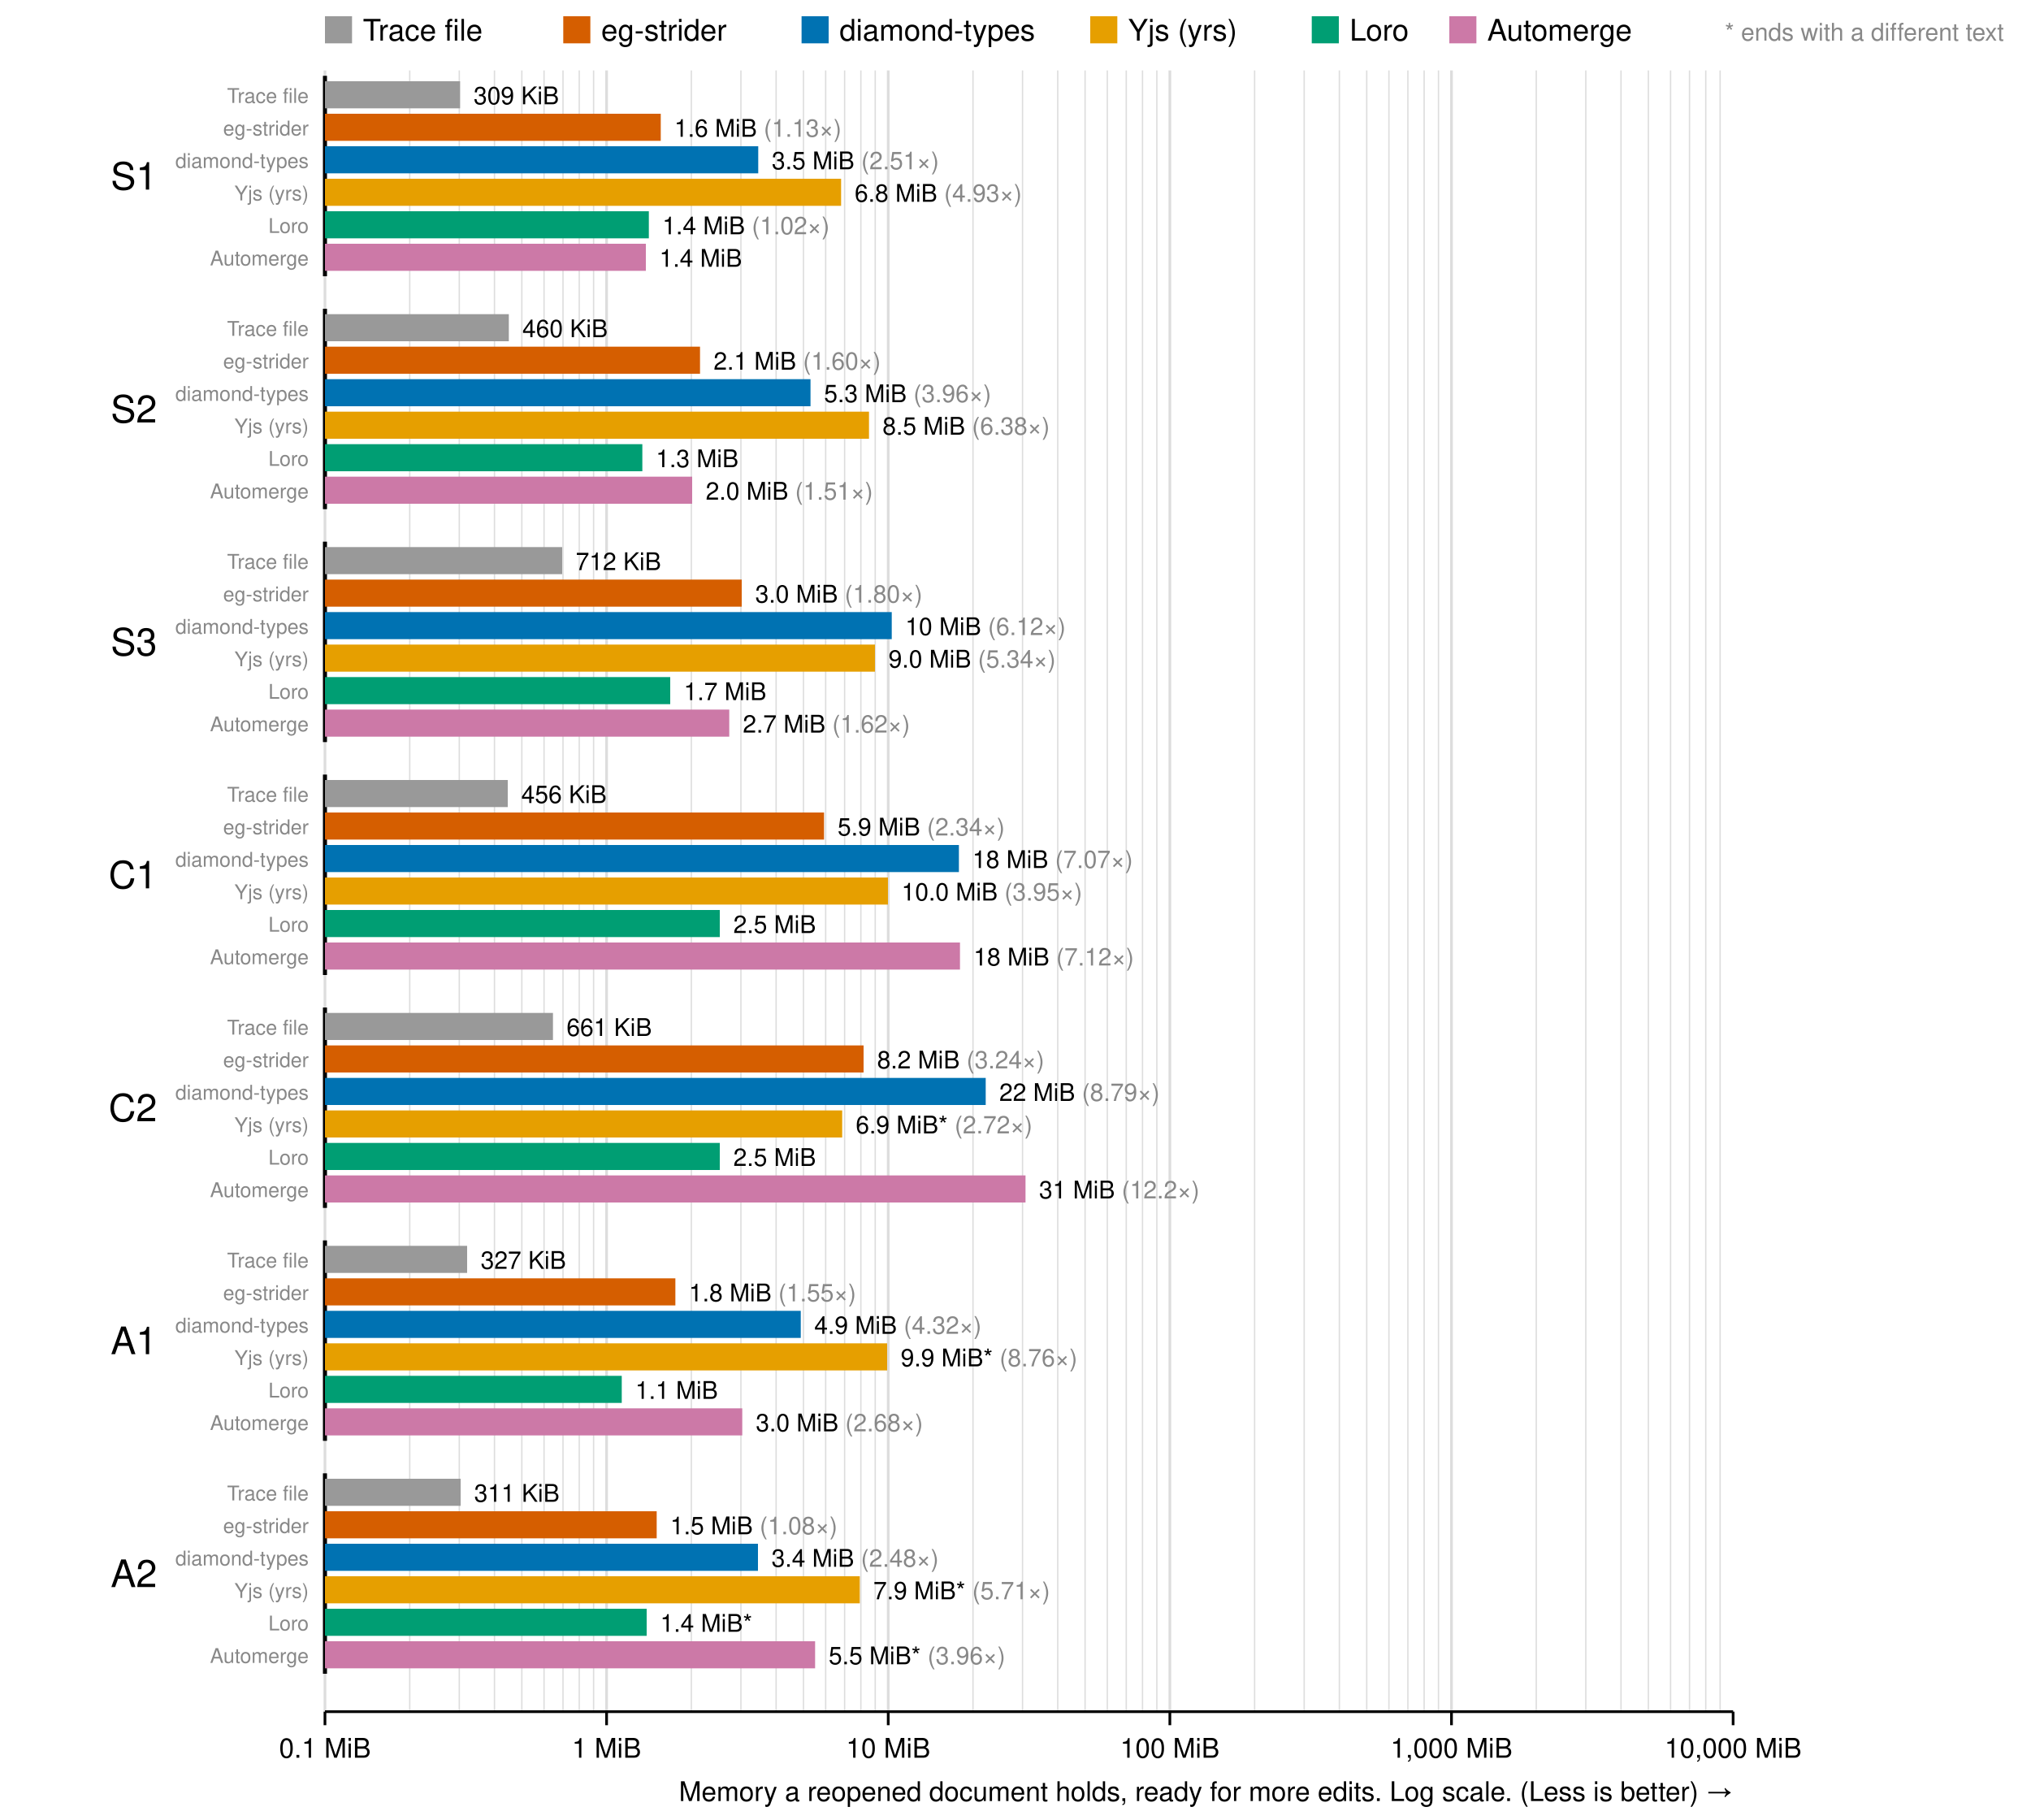
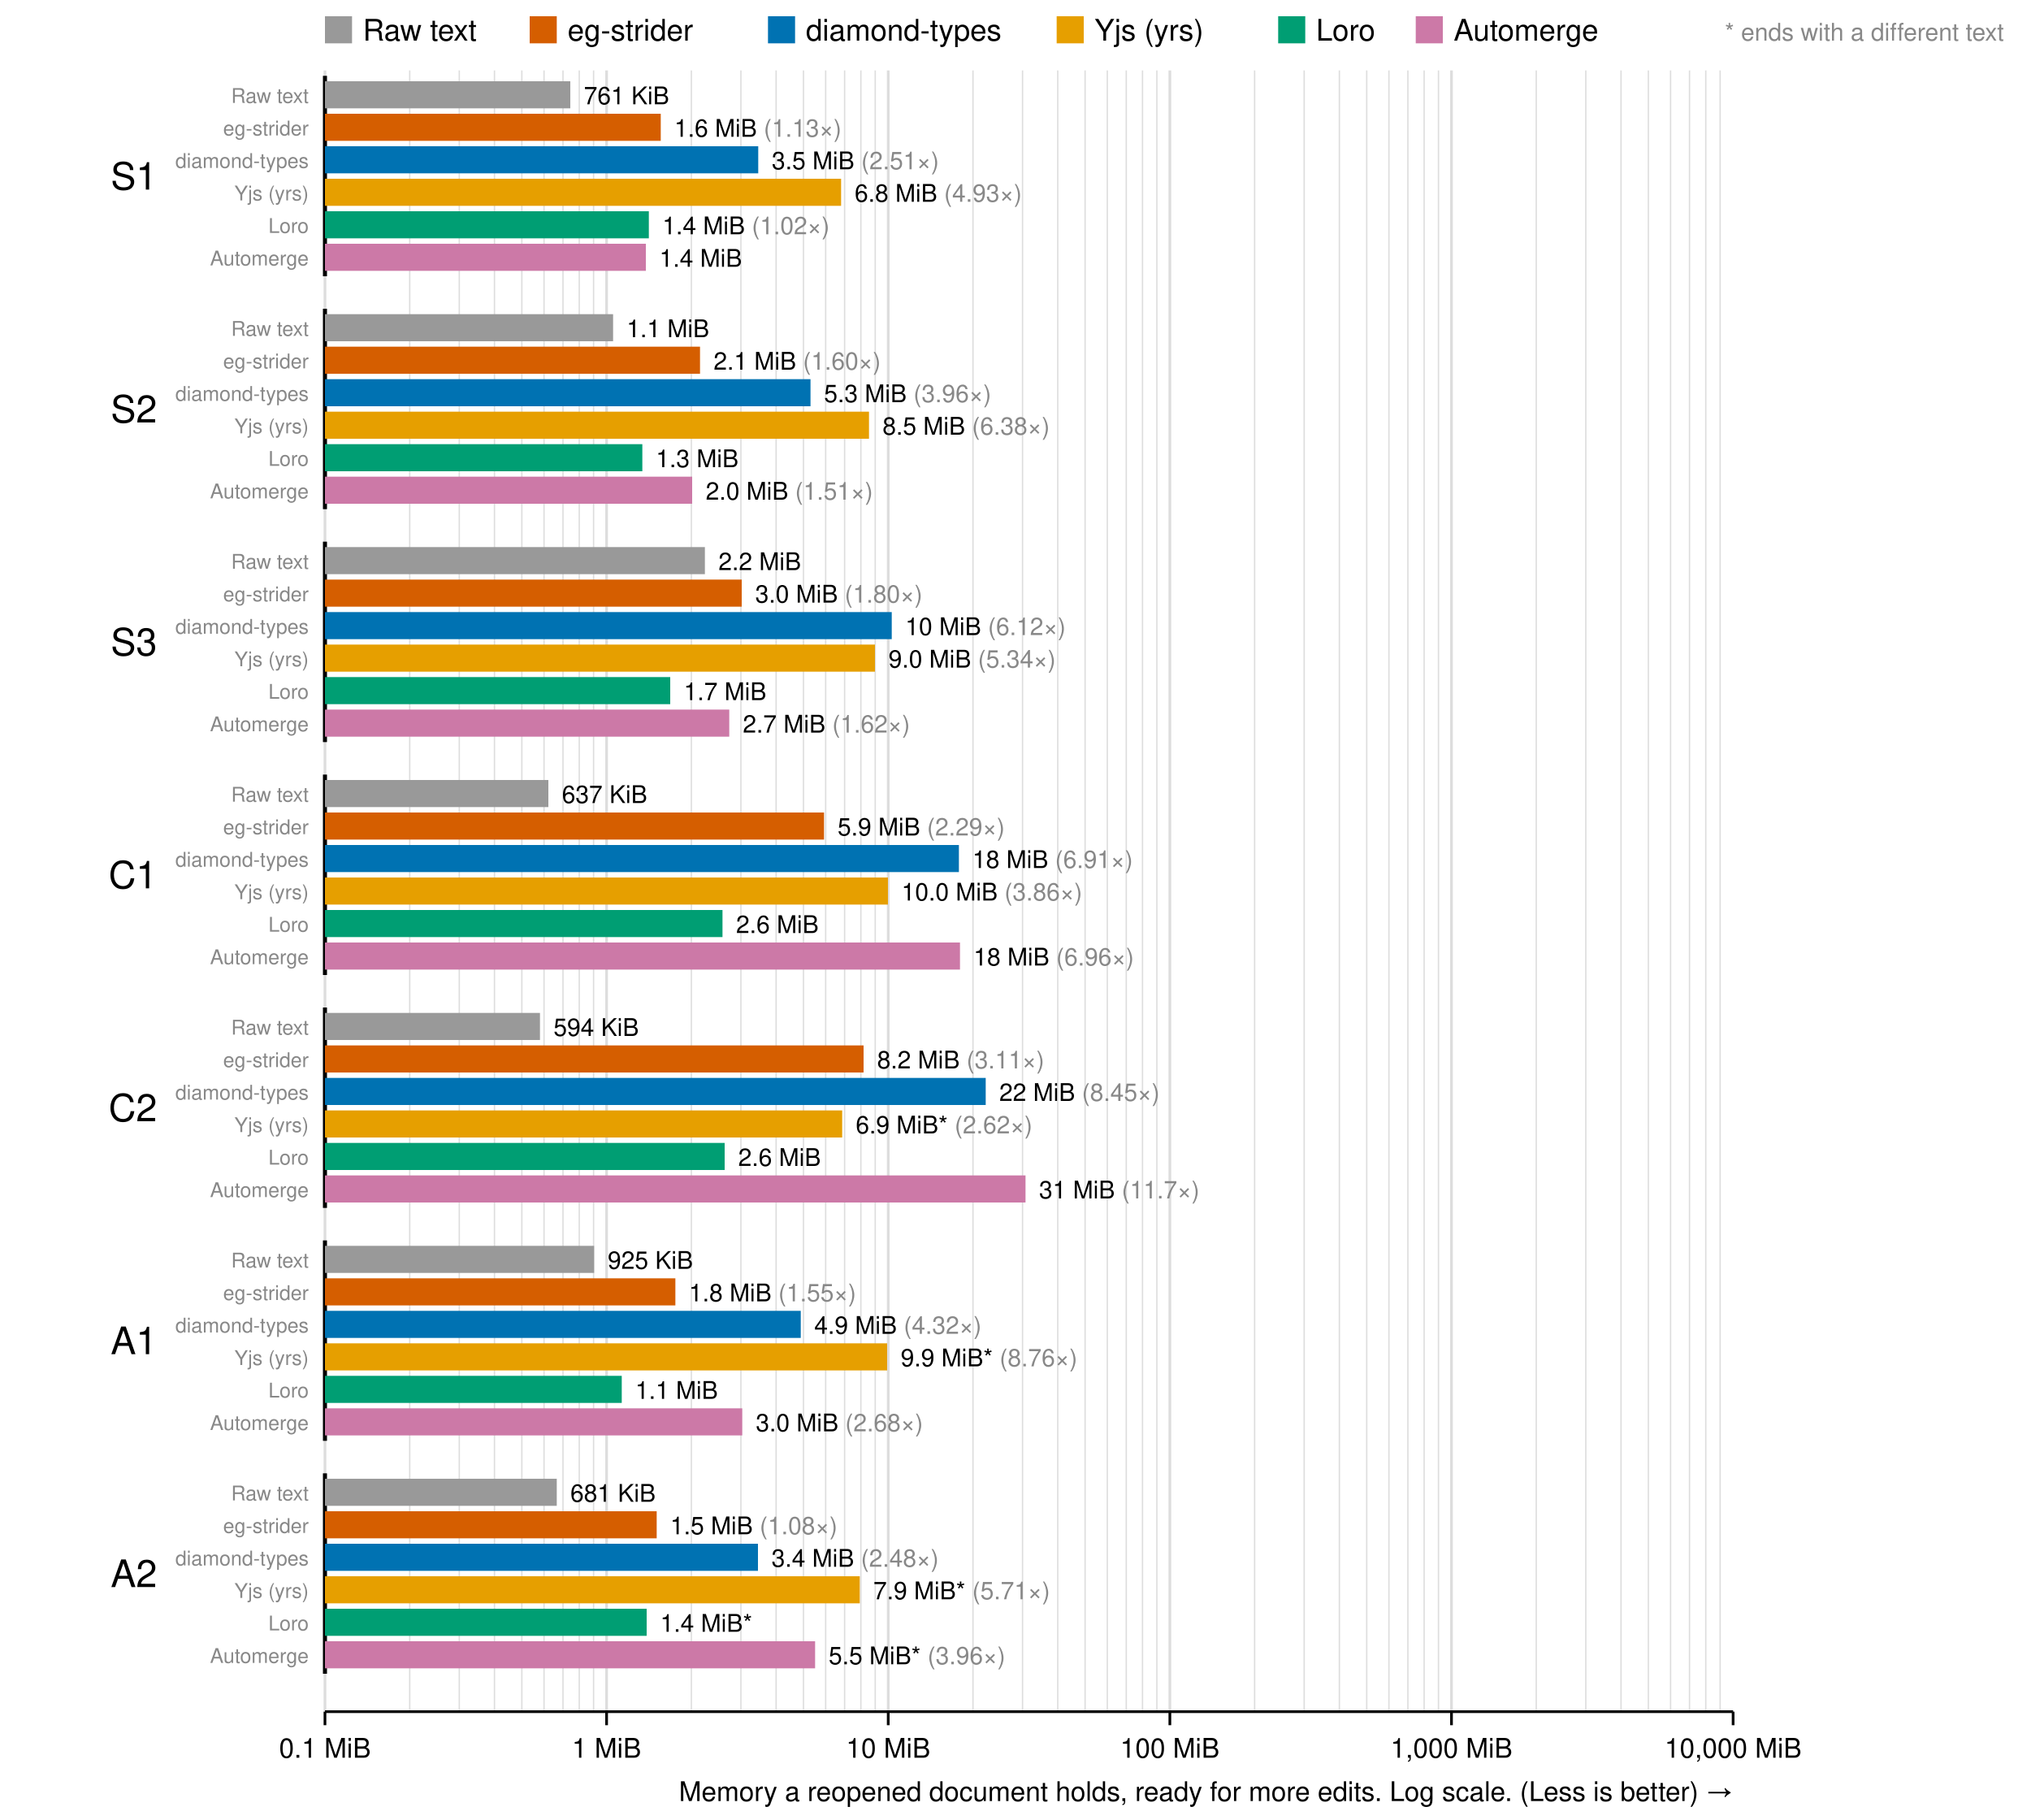
<svg xmlns="http://www.w3.org/2000/svg" viewBox="0 0 750 672" font-family="Helvetica, Arial, sans-serif">
  <rect width="750" height="672" fill="white" />
  <rect x="120" y="6" width="10" height="10" fill="#999999" />
-   <text x="134" y="15" font-size="11">Trace file</text>
-   <rect x="208.0" y="6" width="10" height="10" fill="#d55e00" />
-   <text x="222.0" y="15" font-size="11">eg-strider</text>
-   <rect x="296.0" y="6" width="10" height="10" fill="#0072b2" />
-   <text x="310.0" y="15" font-size="11">diamond-types</text>
-   <rect x="402.6" y="6" width="10" height="10" fill="#e69f00" />
-   <text x="416.6" y="15" font-size="11">Yjs (yrs)</text>
-   <rect x="484.4" y="6" width="10" height="10" fill="#009e73" />
-   <text x="498.4" y="15" font-size="11">Loro</text>
-   <rect x="535.2" y="6" width="10" height="10" fill="#cc79a7" />
-   <text x="549.2" y="15" font-size="11">Automerge</text>
+   <text x="134" y="15" font-size="11">Raw text</text>
+   <rect x="195.6" y="6" width="10" height="10" fill="#d55e00" />
+   <text x="209.6" y="15" font-size="11">eg-strider</text>
+   <rect x="283.6" y="6" width="10" height="10" fill="#0072b2" />
+   <text x="297.6" y="15" font-size="11">diamond-types</text>
+   <rect x="390.2" y="6" width="10" height="10" fill="#e69f00" />
+   <text x="404.2" y="15" font-size="11">Yjs (yrs)</text>
+   <rect x="472" y="6" width="10" height="10" fill="#009e73" />
+   <text x="486" y="15" font-size="11">Loro</text>
+   <rect x="522.8" y="6" width="10" height="10" fill="#cc79a7" />
+   <text x="536.8" y="15" font-size="11">Automerge</text>
  <text x="740" y="15" font-size="9" fill="#888" text-anchor="end">* ends with a different text</text>
  <line x1="120.0" y1="26" x2="120.0" y2="632" stroke="#ddd" stroke-width="1" />
  <line x1="151.3" y1="26" x2="151.3" y2="632" stroke="#ddd" stroke-width="0.5" />
  <line x1="169.6" y1="26" x2="169.6" y2="632" stroke="#ddd" stroke-width="0.5" />
  <line x1="182.6" y1="26" x2="182.6" y2="632" stroke="#ddd" stroke-width="0.5" />
  <line x1="192.7" y1="26" x2="192.7" y2="632" stroke="#ddd" stroke-width="0.5" />
  <line x1="200.9" y1="26" x2="200.9" y2="632" stroke="#ddd" stroke-width="0.5" />
  <line x1="207.9" y1="26" x2="207.9" y2="632" stroke="#ddd" stroke-width="0.5" />
  <line x1="213.9" y1="26" x2="213.9" y2="632" stroke="#ddd" stroke-width="0.5" />
  <line x1="219.2" y1="26" x2="219.2" y2="632" stroke="#ddd" stroke-width="0.5" />
  <line x1="224.0" y1="26" x2="224.0" y2="632" stroke="#ddd" stroke-width="1" />
  <line x1="255.3" y1="26" x2="255.3" y2="632" stroke="#ddd" stroke-width="0.5" />
  <line x1="273.6" y1="26" x2="273.6" y2="632" stroke="#ddd" stroke-width="0.5" />
  <line x1="286.6" y1="26" x2="286.6" y2="632" stroke="#ddd" stroke-width="0.5" />
  <line x1="296.7" y1="26" x2="296.7" y2="632" stroke="#ddd" stroke-width="0.5" />
  <line x1="304.9" y1="26" x2="304.9" y2="632" stroke="#ddd" stroke-width="0.5" />
  <line x1="311.9" y1="26" x2="311.9" y2="632" stroke="#ddd" stroke-width="0.5" />
  <line x1="317.9" y1="26" x2="317.9" y2="632" stroke="#ddd" stroke-width="0.5" />
  <line x1="323.2" y1="26" x2="323.2" y2="632" stroke="#ddd" stroke-width="0.5" />
  <line x1="328.0" y1="26" x2="328.0" y2="632" stroke="#ddd" stroke-width="1" />
  <line x1="359.3" y1="26" x2="359.3" y2="632" stroke="#ddd" stroke-width="0.5" />
  <line x1="377.6" y1="26" x2="377.6" y2="632" stroke="#ddd" stroke-width="0.5" />
  <line x1="390.6" y1="26" x2="390.6" y2="632" stroke="#ddd" stroke-width="0.5" />
  <line x1="400.7" y1="26" x2="400.7" y2="632" stroke="#ddd" stroke-width="0.5" />
  <line x1="408.9" y1="26" x2="408.9" y2="632" stroke="#ddd" stroke-width="0.5" />
  <line x1="415.9" y1="26" x2="415.9" y2="632" stroke="#ddd" stroke-width="0.5" />
  <line x1="421.9" y1="26" x2="421.9" y2="632" stroke="#ddd" stroke-width="0.5" />
  <line x1="427.2" y1="26" x2="427.2" y2="632" stroke="#ddd" stroke-width="0.5" />
  <line x1="432.0" y1="26" x2="432.0" y2="632" stroke="#ddd" stroke-width="1" />
  <line x1="463.3" y1="26" x2="463.3" y2="632" stroke="#ddd" stroke-width="0.5" />
  <line x1="481.6" y1="26" x2="481.6" y2="632" stroke="#ddd" stroke-width="0.5" />
  <line x1="494.6" y1="26" x2="494.6" y2="632" stroke="#ddd" stroke-width="0.5" />
  <line x1="504.7" y1="26" x2="504.7" y2="632" stroke="#ddd" stroke-width="0.5" />
  <line x1="512.9" y1="26" x2="512.9" y2="632" stroke="#ddd" stroke-width="0.5" />
  <line x1="519.9" y1="26" x2="519.9" y2="632" stroke="#ddd" stroke-width="0.5" />
  <line x1="525.9" y1="26" x2="525.9" y2="632" stroke="#ddd" stroke-width="0.5" />
  <line x1="531.2" y1="26" x2="531.2" y2="632" stroke="#ddd" stroke-width="0.5" />
  <line x1="536.0" y1="26" x2="536.0" y2="632" stroke="#ddd" stroke-width="1" />
  <line x1="567.3" y1="26" x2="567.3" y2="632" stroke="#ddd" stroke-width="0.5" />
  <line x1="585.6" y1="26" x2="585.6" y2="632" stroke="#ddd" stroke-width="0.5" />
  <line x1="598.6" y1="26" x2="598.6" y2="632" stroke="#ddd" stroke-width="0.5" />
  <line x1="608.7" y1="26" x2="608.7" y2="632" stroke="#ddd" stroke-width="0.5" />
  <line x1="616.9" y1="26" x2="616.9" y2="632" stroke="#ddd" stroke-width="0.5" />
  <line x1="623.9" y1="26" x2="623.9" y2="632" stroke="#ddd" stroke-width="0.5" />
  <line x1="629.9" y1="26" x2="629.9" y2="632" stroke="#ddd" stroke-width="0.5" />
  <line x1="635.2" y1="26" x2="635.2" y2="632" stroke="#ddd" stroke-width="0.5" />
  <line x1="120.0" y1="632" x2="120.0" y2="637" stroke="black" />
  <text x="120.0" y="649" font-size="10" text-anchor="middle">0.1 MiB</text>
  <line x1="224.0" y1="632" x2="224.0" y2="637" stroke="black" />
  <text x="224.0" y="649" font-size="10" text-anchor="middle">1 MiB</text>
  <line x1="328.0" y1="632" x2="328.0" y2="637" stroke="black" />
  <text x="328.0" y="649" font-size="10" text-anchor="middle">10 MiB</text>
  <line x1="432.0" y1="632" x2="432.0" y2="637" stroke="black" />
  <text x="432.0" y="649" font-size="10" text-anchor="middle">100 MiB</text>
  <line x1="536.0" y1="632" x2="536.0" y2="637" stroke="black" />
  <text x="536.0" y="649" font-size="10" text-anchor="middle">1,000 MiB</text>
  <line x1="640.0" y1="632" x2="640.0" y2="637" stroke="black" />
  <text x="640.0" y="649" font-size="10" text-anchor="middle">10,000 MiB</text>
  <line x1="120" y1="632" x2="640" y2="632" stroke="black" />
  <text x="640" y="665" font-size="10" text-anchor="end">Memory a reopened document holds, ready for more edits. Log scale. (Less is better) →</text>
  <text x="58" y="70.0" font-size="14" text-anchor="end">S1</text>
  <line x1="120" y1="28" x2="120" y2="102" stroke="black" stroke-width="1.5" />
-   <text x="114" y="38" font-size="7.5" fill="#888" text-anchor="end">Trace file</text>
-   <rect x="120" y="30" width="49.9" height="10" fill="#999999" />
-   <text x="174.9" y="38.5" font-size="9">309 KiB</text>
+   <text x="114" y="38" font-size="7.5" fill="#888" text-anchor="end">Raw text</text>
+   <rect x="120" y="30" width="90.6" height="10" fill="#999999" />
+   <text x="215.6" y="38.5" font-size="9">761 KiB</text>
  <text x="114" y="50" font-size="7.5" fill="#888" text-anchor="end">eg-strider</text>
  <rect x="120" y="42" width="124.0" height="10" fill="#d55e00" />
  <text x="249.0" y="50.5" font-size="9">1.6 MiB <tspan fill="#888">(1.13×)</tspan>
  </text>
  <text x="114" y="62" font-size="7.5" fill="#888" text-anchor="end">diamond-types</text>
  <rect x="120" y="54" width="160.0" height="10" fill="#0072b2" />
  <text x="285.0" y="62.5" font-size="9">3.5 MiB <tspan fill="#888">(2.51×)</tspan>
  </text>
  <text x="114" y="74" font-size="7.5" fill="#888" text-anchor="end">Yjs (yrs)</text>
  <rect x="120" y="66" width="190.6" height="10" fill="#e69f00" />
  <text x="315.6" y="74.5" font-size="9">6.8 MiB <tspan fill="#888">(4.93×)</tspan>
  </text>
  <text x="114" y="86" font-size="7.5" fill="#888" text-anchor="end">Loro</text>
  <rect x="120" y="78" width="119.6" height="10" fill="#009e73" />
  <text x="244.6" y="86.5" font-size="9">1.4 MiB <tspan fill="#888">(1.02×)</tspan>
  </text>
  <text x="114" y="98" font-size="7.5" fill="#888" text-anchor="end">Automerge</text>
  <rect x="120" y="90" width="118.5" height="10" fill="#cc79a7" />
  <text x="243.5" y="98.5" font-size="9">1.4 MiB</text>
  <text x="58" y="156.0" font-size="14" text-anchor="end">S2</text>
  <line x1="120" y1="114" x2="120" y2="188" stroke="black" stroke-width="1.5" />
-   <text x="114" y="124" font-size="7.5" fill="#888" text-anchor="end">Trace file</text>
-   <rect x="120" y="116" width="67.9" height="10" fill="#999999" />
-   <text x="192.9" y="124.5" font-size="9">460 KiB</text>
+   <text x="114" y="124" font-size="7.5" fill="#888" text-anchor="end">Raw text</text>
+   <rect x="120" y="116" width="106.4" height="10" fill="#999999" />
+   <text x="231.4" y="124.5" font-size="9">1.1 MiB</text>
  <text x="114" y="136" font-size="7.5" fill="#888" text-anchor="end">eg-strider</text>
  <rect x="120" y="128" width="138.5" height="10" fill="#d55e00" />
  <text x="263.5" y="136.5" font-size="9">2.1 MiB <tspan fill="#888">(1.60×)</tspan>
  </text>
  <text x="114" y="148" font-size="7.5" fill="#888" text-anchor="end">diamond-types</text>
  <rect x="120" y="140" width="179.3" height="10" fill="#0072b2" />
  <text x="304.3" y="148.5" font-size="9">5.3 MiB <tspan fill="#888">(3.96×)</tspan>
  </text>
  <text x="114" y="160" font-size="7.5" fill="#888" text-anchor="end">Yjs (yrs)</text>
  <rect x="120" y="152" width="200.9" height="10" fill="#e69f00" />
  <text x="325.9" y="160.5" font-size="9">8.5 MiB <tspan fill="#888">(6.38×)</tspan>
  </text>
  <text x="114" y="172" font-size="7.5" fill="#888" text-anchor="end">Loro</text>
  <rect x="120" y="164" width="117.2" height="10" fill="#009e73" />
  <text x="242.2" y="172.5" font-size="9">1.3 MiB</text>
  <text x="114" y="184" font-size="7.5" fill="#888" text-anchor="end">Automerge</text>
  <rect x="120" y="176" width="135.6" height="10" fill="#cc79a7" />
  <text x="260.6" y="184.5" font-size="9">2.0 MiB <tspan fill="#888">(1.51×)</tspan>
  </text>
  <text x="58" y="242.0" font-size="14" text-anchor="end">S3</text>
  <line x1="120" y1="200" x2="120" y2="274" stroke="black" stroke-width="1.5" />
-   <text x="114" y="210" font-size="7.5" fill="#888" text-anchor="end">Trace file</text>
-   <rect x="120" y="202" width="87.6" height="10" fill="#999999" />
-   <text x="212.6" y="210.5" font-size="9">712 KiB</text>
+   <text x="114" y="210" font-size="7.5" fill="#888" text-anchor="end">Raw text</text>
+   <rect x="120" y="202" width="140.3" height="10" fill="#999999" />
+   <text x="265.3" y="210.5" font-size="9">2.2 MiB</text>
  <text x="114" y="222" font-size="7.5" fill="#888" text-anchor="end">eg-strider</text>
  <rect x="120" y="214" width="153.9" height="10" fill="#d55e00" />
  <text x="278.9" y="222.5" font-size="9">3.0 MiB <tspan fill="#888">(1.80×)</tspan>
  </text>
  <text x="114" y="234" font-size="7.5" fill="#888" text-anchor="end">diamond-types</text>
  <rect x="120" y="226" width="209.3" height="10" fill="#0072b2" />
  <text x="334.3" y="234.5" font-size="9">10 MiB <tspan fill="#888">(6.12×)</tspan>
  </text>
  <text x="114" y="246" font-size="7.5" fill="#888" text-anchor="end">Yjs (yrs)</text>
  <rect x="120" y="238" width="203.1" height="10" fill="#e69f00" />
  <text x="328.1" y="246.5" font-size="9">9.0 MiB <tspan fill="#888">(5.34×)</tspan>
  </text>
  <text x="114" y="258" font-size="7.5" fill="#888" text-anchor="end">Loro</text>
  <rect x="120" y="250" width="127.5" height="10" fill="#009e73" />
  <text x="252.5" y="258.5" font-size="9">1.7 MiB</text>
  <text x="114" y="270" font-size="7.5" fill="#888" text-anchor="end">Automerge</text>
  <rect x="120" y="262" width="149.3" height="10" fill="#cc79a7" />
  <text x="274.3" y="270.5" font-size="9">2.7 MiB <tspan fill="#888">(1.62×)</tspan>
  </text>
  <text x="58" y="328.0" font-size="14" text-anchor="end">C1</text>
  <line x1="120" y1="286" x2="120" y2="360" stroke="black" stroke-width="1.5" />
-   <text x="114" y="296" font-size="7.5" fill="#888" text-anchor="end">Trace file</text>
-   <rect x="120" y="288" width="67.5" height="10" fill="#999999" />
-   <text x="192.5" y="296.5" font-size="9">456 KiB</text>
+   <text x="114" y="296" font-size="7.5" fill="#888" text-anchor="end">Raw text</text>
+   <rect x="120" y="288" width="82.5" height="10" fill="#999999" />
+   <text x="207.5" y="296.5" font-size="9">637 KiB</text>
  <text x="114" y="308" font-size="7.5" fill="#888" text-anchor="end">eg-strider</text>
  <rect x="120" y="300" width="184.3" height="10" fill="#d55e00" />
-   <text x="309.3" y="308.5" font-size="9">5.9 MiB <tspan fill="#888">(2.34×)</tspan>
+   <text x="309.3" y="308.5" font-size="9">5.9 MiB <tspan fill="#888">(2.29×)</tspan>
  </text>
  <text x="114" y="320" font-size="7.5" fill="#888" text-anchor="end">diamond-types</text>
  <rect x="120" y="312" width="234.1" height="10" fill="#0072b2" />
-   <text x="359.1" y="320.5" font-size="9">18 MiB <tspan fill="#888">(7.07×)</tspan>
+   <text x="359.1" y="320.5" font-size="9">18 MiB <tspan fill="#888">(6.91×)</tspan>
  </text>
  <text x="114" y="332" font-size="7.5" fill="#888" text-anchor="end">Yjs (yrs)</text>
  <rect x="120" y="324" width="207.9" height="10" fill="#e69f00" />
-   <text x="332.9" y="332.5" font-size="9">10.0 MiB <tspan fill="#888">(3.95×)</tspan>
+   <text x="332.9" y="332.5" font-size="9">10.0 MiB <tspan fill="#888">(3.86×)</tspan>
  </text>
  <text x="114" y="344" font-size="7.5" fill="#888" text-anchor="end">Loro</text>
-   <rect x="120" y="336" width="145.8" height="10" fill="#009e73" />
-   <text x="270.8" y="344.5" font-size="9">2.5 MiB</text>
+   <rect x="120" y="336" width="146.8" height="10" fill="#009e73" />
+   <text x="271.8" y="344.5" font-size="9">2.6 MiB</text>
  <text x="114" y="356" font-size="7.5" fill="#888" text-anchor="end">Automerge</text>
  <rect x="120" y="348" width="234.5" height="10" fill="#cc79a7" />
-   <text x="359.5" y="356.5" font-size="9">18 MiB <tspan fill="#888">(7.12×)</tspan>
+   <text x="359.5" y="356.5" font-size="9">18 MiB <tspan fill="#888">(6.96×)</tspan>
  </text>
  <text x="58" y="414.0" font-size="14" text-anchor="end">C2</text>
  <line x1="120" y1="372" x2="120" y2="446" stroke="black" stroke-width="1.5" />
-   <text x="114" y="382" font-size="7.5" fill="#888" text-anchor="end">Trace file</text>
-   <rect x="120" y="374" width="84.2" height="10" fill="#999999" />
-   <text x="209.2" y="382.5" font-size="9">661 KiB</text>
+   <text x="114" y="382" font-size="7.5" fill="#888" text-anchor="end">Raw text</text>
+   <rect x="120" y="374" width="79.4" height="10" fill="#999999" />
+   <text x="204.4" y="382.5" font-size="9">594 KiB</text>
  <text x="114" y="394" font-size="7.5" fill="#888" text-anchor="end">eg-strider</text>
  <rect x="120" y="386" width="198.9" height="10" fill="#d55e00" />
-   <text x="323.9" y="394.5" font-size="9">8.2 MiB <tspan fill="#888">(3.24×)</tspan>
+   <text x="323.9" y="394.5" font-size="9">8.2 MiB <tspan fill="#888">(3.11×)</tspan>
  </text>
  <text x="114" y="406" font-size="7.5" fill="#888" text-anchor="end">diamond-types</text>
  <rect x="120" y="398" width="244.0" height="10" fill="#0072b2" />
-   <text x="369.0" y="406.5" font-size="9">22 MiB <tspan fill="#888">(8.79×)</tspan>
+   <text x="369.0" y="406.5" font-size="9">22 MiB <tspan fill="#888">(8.45×)</tspan>
  </text>
  <text x="114" y="418" font-size="7.5" fill="#888" text-anchor="end">Yjs (yrs)</text>
  <rect x="120" y="410" width="191.0" height="10" fill="#e69f00" />
-   <text x="316.0" y="418.5" font-size="9">6.9 MiB* <tspan fill="#888">(2.72×)</tspan>
+   <text x="316.0" y="418.5" font-size="9">6.9 MiB* <tspan fill="#888">(2.62×)</tspan>
  </text>
  <text x="114" y="430" font-size="7.5" fill="#888" text-anchor="end">Loro</text>
-   <rect x="120" y="422" width="145.8" height="10" fill="#009e73" />
-   <text x="270.8" y="430.5" font-size="9">2.5 MiB</text>
+   <rect x="120" y="422" width="147.6" height="10" fill="#009e73" />
+   <text x="272.6" y="430.5" font-size="9">2.6 MiB</text>
  <text x="114" y="442" font-size="7.5" fill="#888" text-anchor="end">Automerge</text>
  <rect x="120" y="434" width="258.7" height="10" fill="#cc79a7" />
-   <text x="383.7" y="442.5" font-size="9">31 MiB <tspan fill="#888">(12.2×)</tspan>
+   <text x="383.7" y="442.5" font-size="9">31 MiB <tspan fill="#888">(11.7×)</tspan>
  </text>
  <text x="58" y="500.0" font-size="14" text-anchor="end">A1</text>
  <line x1="120" y1="458" x2="120" y2="532" stroke="black" stroke-width="1.5" />
-   <text x="114" y="468" font-size="7.5" fill="#888" text-anchor="end">Trace file</text>
-   <rect x="120" y="460" width="52.5" height="10" fill="#999999" />
-   <text x="177.5" y="468.5" font-size="9">327 KiB</text>
+   <text x="114" y="468" font-size="7.5" fill="#888" text-anchor="end">Raw text</text>
+   <rect x="120" y="460" width="99.4" height="10" fill="#999999" />
+   <text x="224.4" y="468.5" font-size="9">925 KiB</text>
  <text x="114" y="480" font-size="7.5" fill="#888" text-anchor="end">eg-strider</text>
  <rect x="120" y="472" width="129.4" height="10" fill="#d55e00" />
  <text x="254.4" y="480.5" font-size="9">1.8 MiB <tspan fill="#888">(1.55×)</tspan>
  </text>
  <text x="114" y="492" font-size="7.5" fill="#888" text-anchor="end">diamond-types</text>
  <rect x="120" y="484" width="175.7" height="10" fill="#0072b2" />
  <text x="300.7" y="492.5" font-size="9">4.9 MiB <tspan fill="#888">(4.32×)</tspan>
  </text>
  <text x="114" y="504" font-size="7.5" fill="#888" text-anchor="end">Yjs (yrs)</text>
  <rect x="120" y="496" width="207.6" height="10" fill="#e69f00" />
  <text x="332.6" y="504.5" font-size="9">9.9 MiB* <tspan fill="#888">(8.76×)</tspan>
  </text>
  <text x="114" y="516" font-size="7.5" fill="#888" text-anchor="end">Loro</text>
  <rect x="120" y="508" width="109.6" height="10" fill="#009e73" />
  <text x="234.6" y="516.5" font-size="9">1.1 MiB</text>
  <text x="114" y="528" font-size="7.5" fill="#888" text-anchor="end">Automerge</text>
  <rect x="120" y="520" width="154.1" height="10" fill="#cc79a7" />
  <text x="279.1" y="528.5" font-size="9">3.0 MiB <tspan fill="#888">(2.68×)</tspan>
  </text>
  <text x="58" y="586.0" font-size="14" text-anchor="end">A2</text>
  <line x1="120" y1="544" x2="120" y2="618" stroke="black" stroke-width="1.5" />
-   <text x="114" y="554" font-size="7.5" fill="#888" text-anchor="end">Trace file</text>
-   <rect x="120" y="546" width="50.1" height="10" fill="#999999" />
-   <text x="175.1" y="554.5" font-size="9">311 KiB</text>
+   <text x="114" y="554" font-size="7.5" fill="#888" text-anchor="end">Raw text</text>
+   <rect x="120" y="546" width="85.6" height="10" fill="#999999" />
+   <text x="210.6" y="554.5" font-size="9">681 KiB</text>
  <text x="114" y="566" font-size="7.5" fill="#888" text-anchor="end">eg-strider</text>
  <rect x="120" y="558" width="122.5" height="10" fill="#d55e00" />
  <text x="247.5" y="566.5" font-size="9">1.5 MiB <tspan fill="#888">(1.08×)</tspan>
  </text>
  <text x="114" y="578" font-size="7.5" fill="#888" text-anchor="end">diamond-types</text>
  <rect x="120" y="570" width="159.9" height="10" fill="#0072b2" />
  <text x="284.9" y="578.5" font-size="9">3.4 MiB <tspan fill="#888">(2.48×)</tspan>
  </text>
  <text x="114" y="590" font-size="7.5" fill="#888" text-anchor="end">Yjs (yrs)</text>
  <rect x="120" y="582" width="197.5" height="10" fill="#e69f00" />
  <text x="322.5" y="590.5" font-size="9">7.9 MiB* <tspan fill="#888">(5.71×)</tspan>
  </text>
  <text x="114" y="602" font-size="7.5" fill="#888" text-anchor="end">Loro</text>
  <rect x="120" y="594" width="118.8" height="10" fill="#009e73" />
  <text x="243.8" y="602.5" font-size="9">1.4 MiB*</text>
  <text x="114" y="614" font-size="7.5" fill="#888" text-anchor="end">Automerge</text>
  <rect x="120" y="606" width="181.0" height="10" fill="#cc79a7" />
  <text x="306.0" y="614.5" font-size="9">5.5 MiB* <tspan fill="#888">(3.96×)</tspan>
  </text>
</svg>
